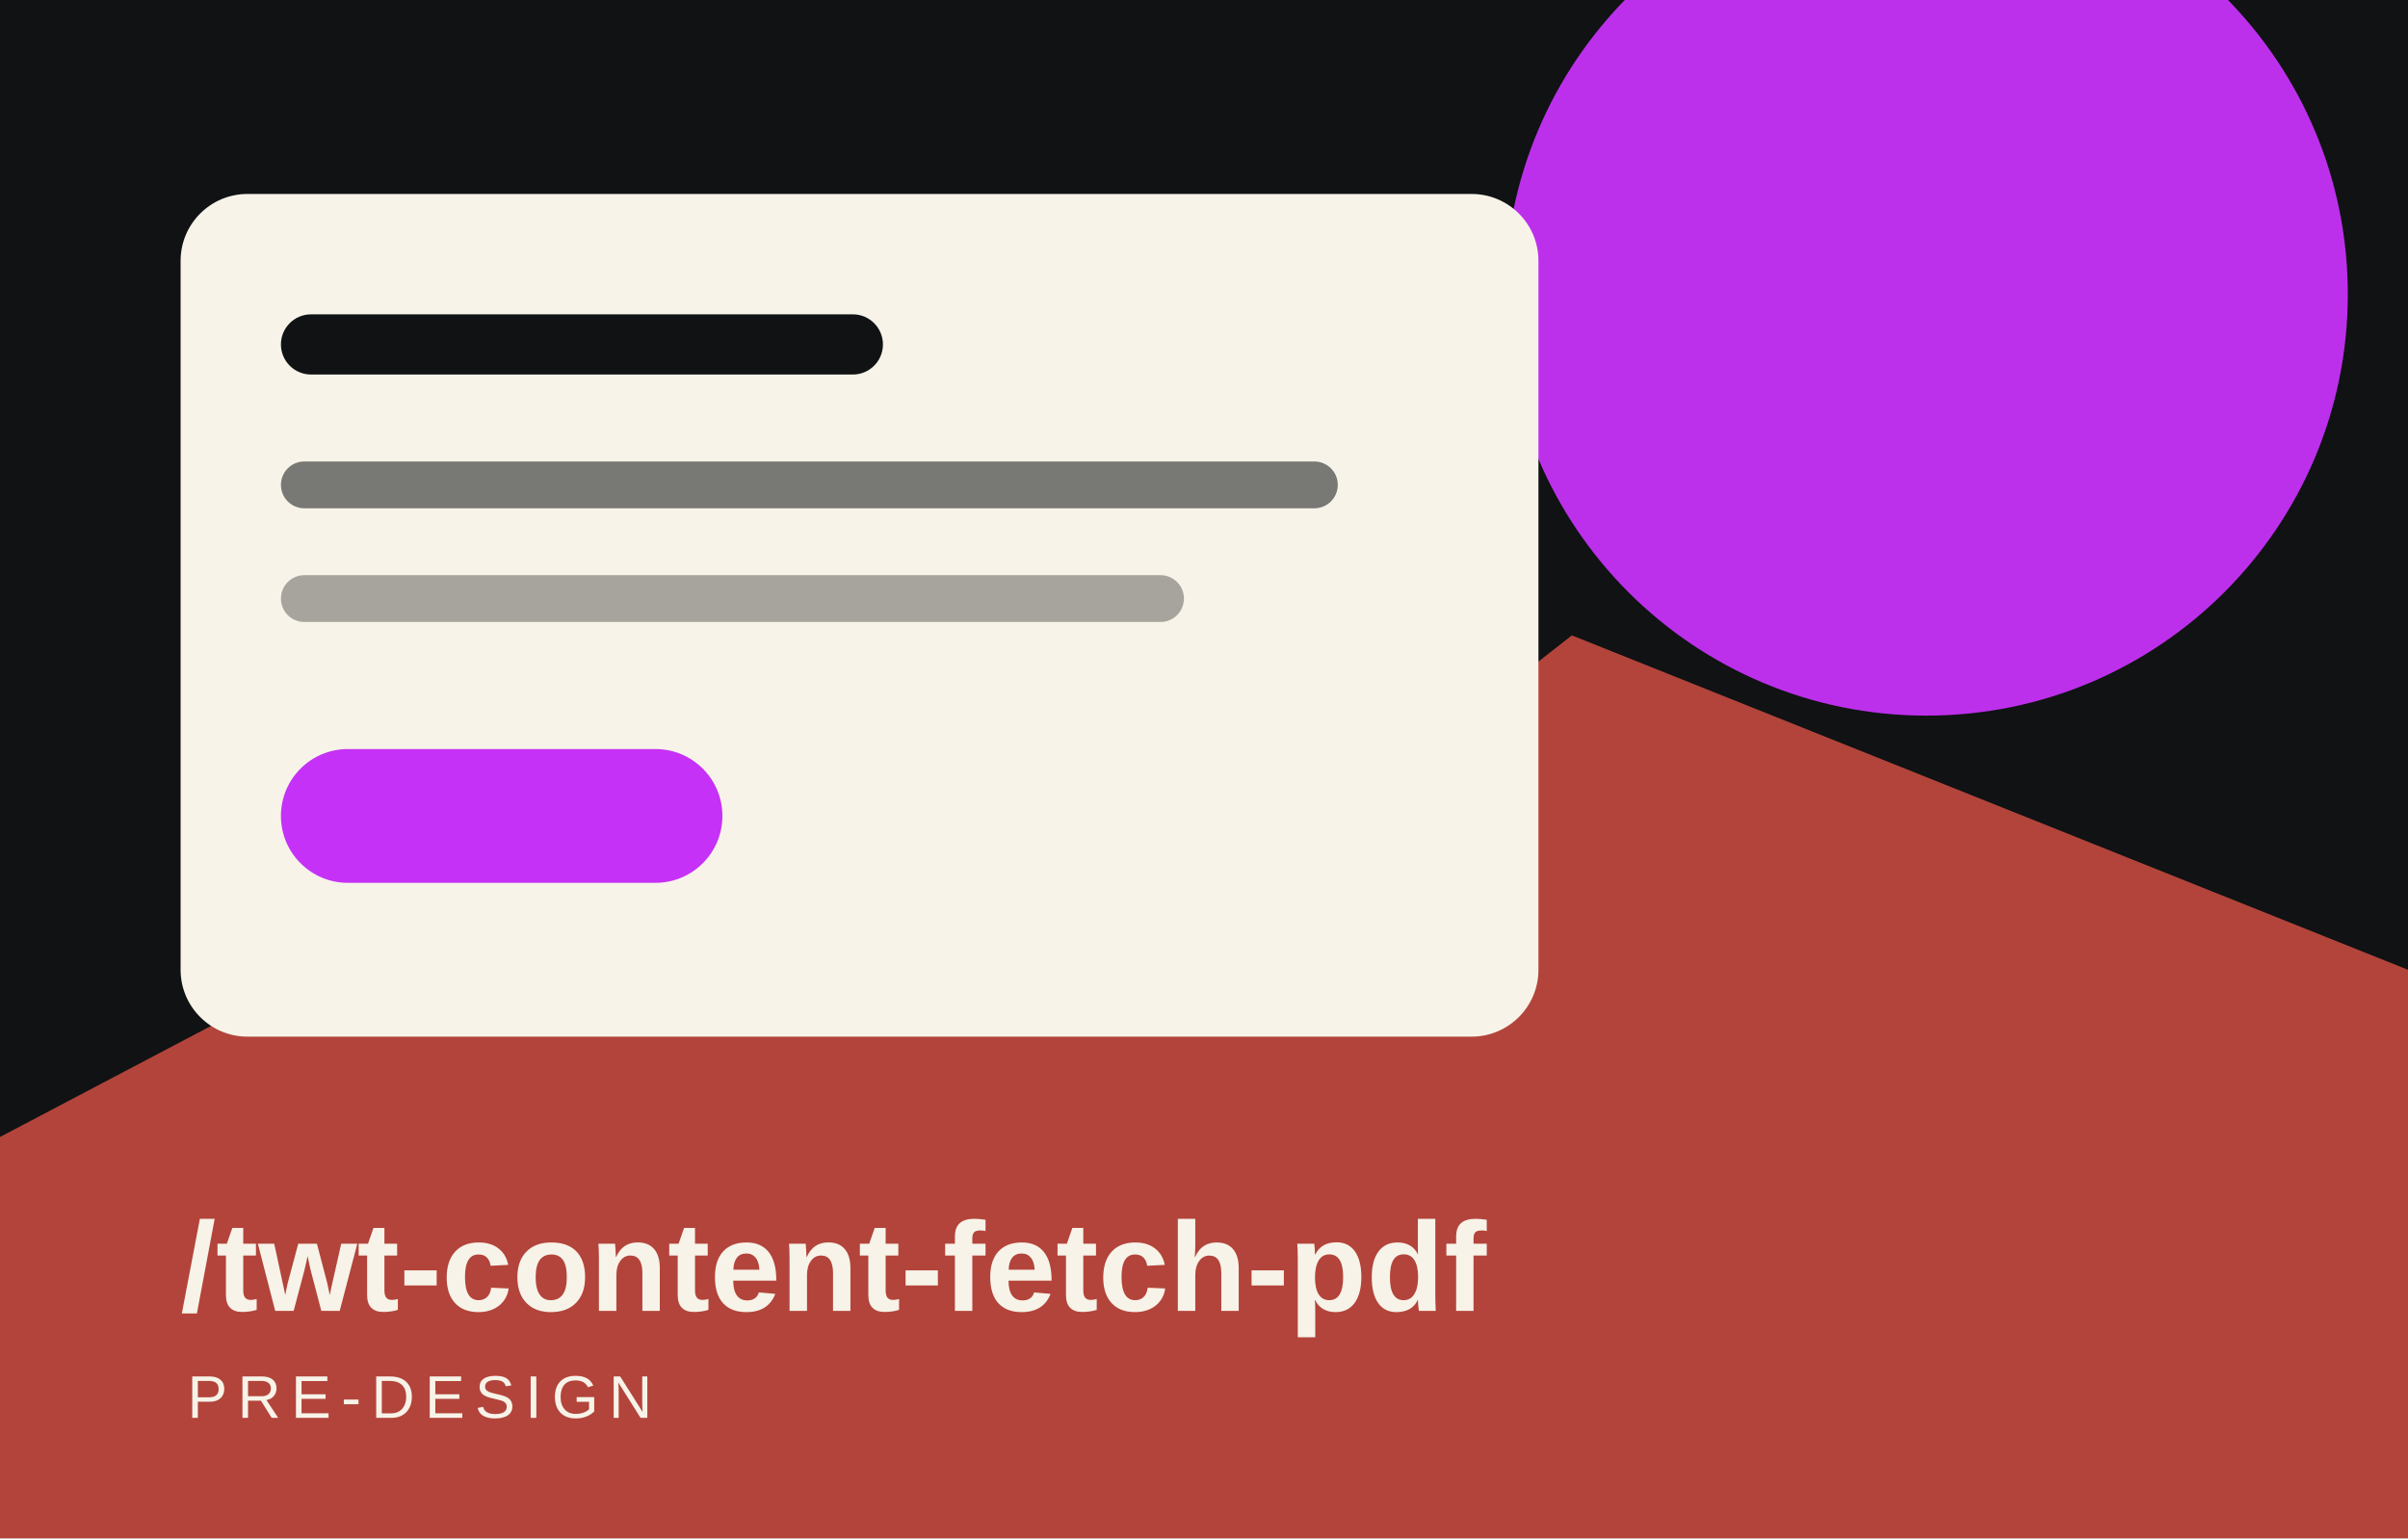
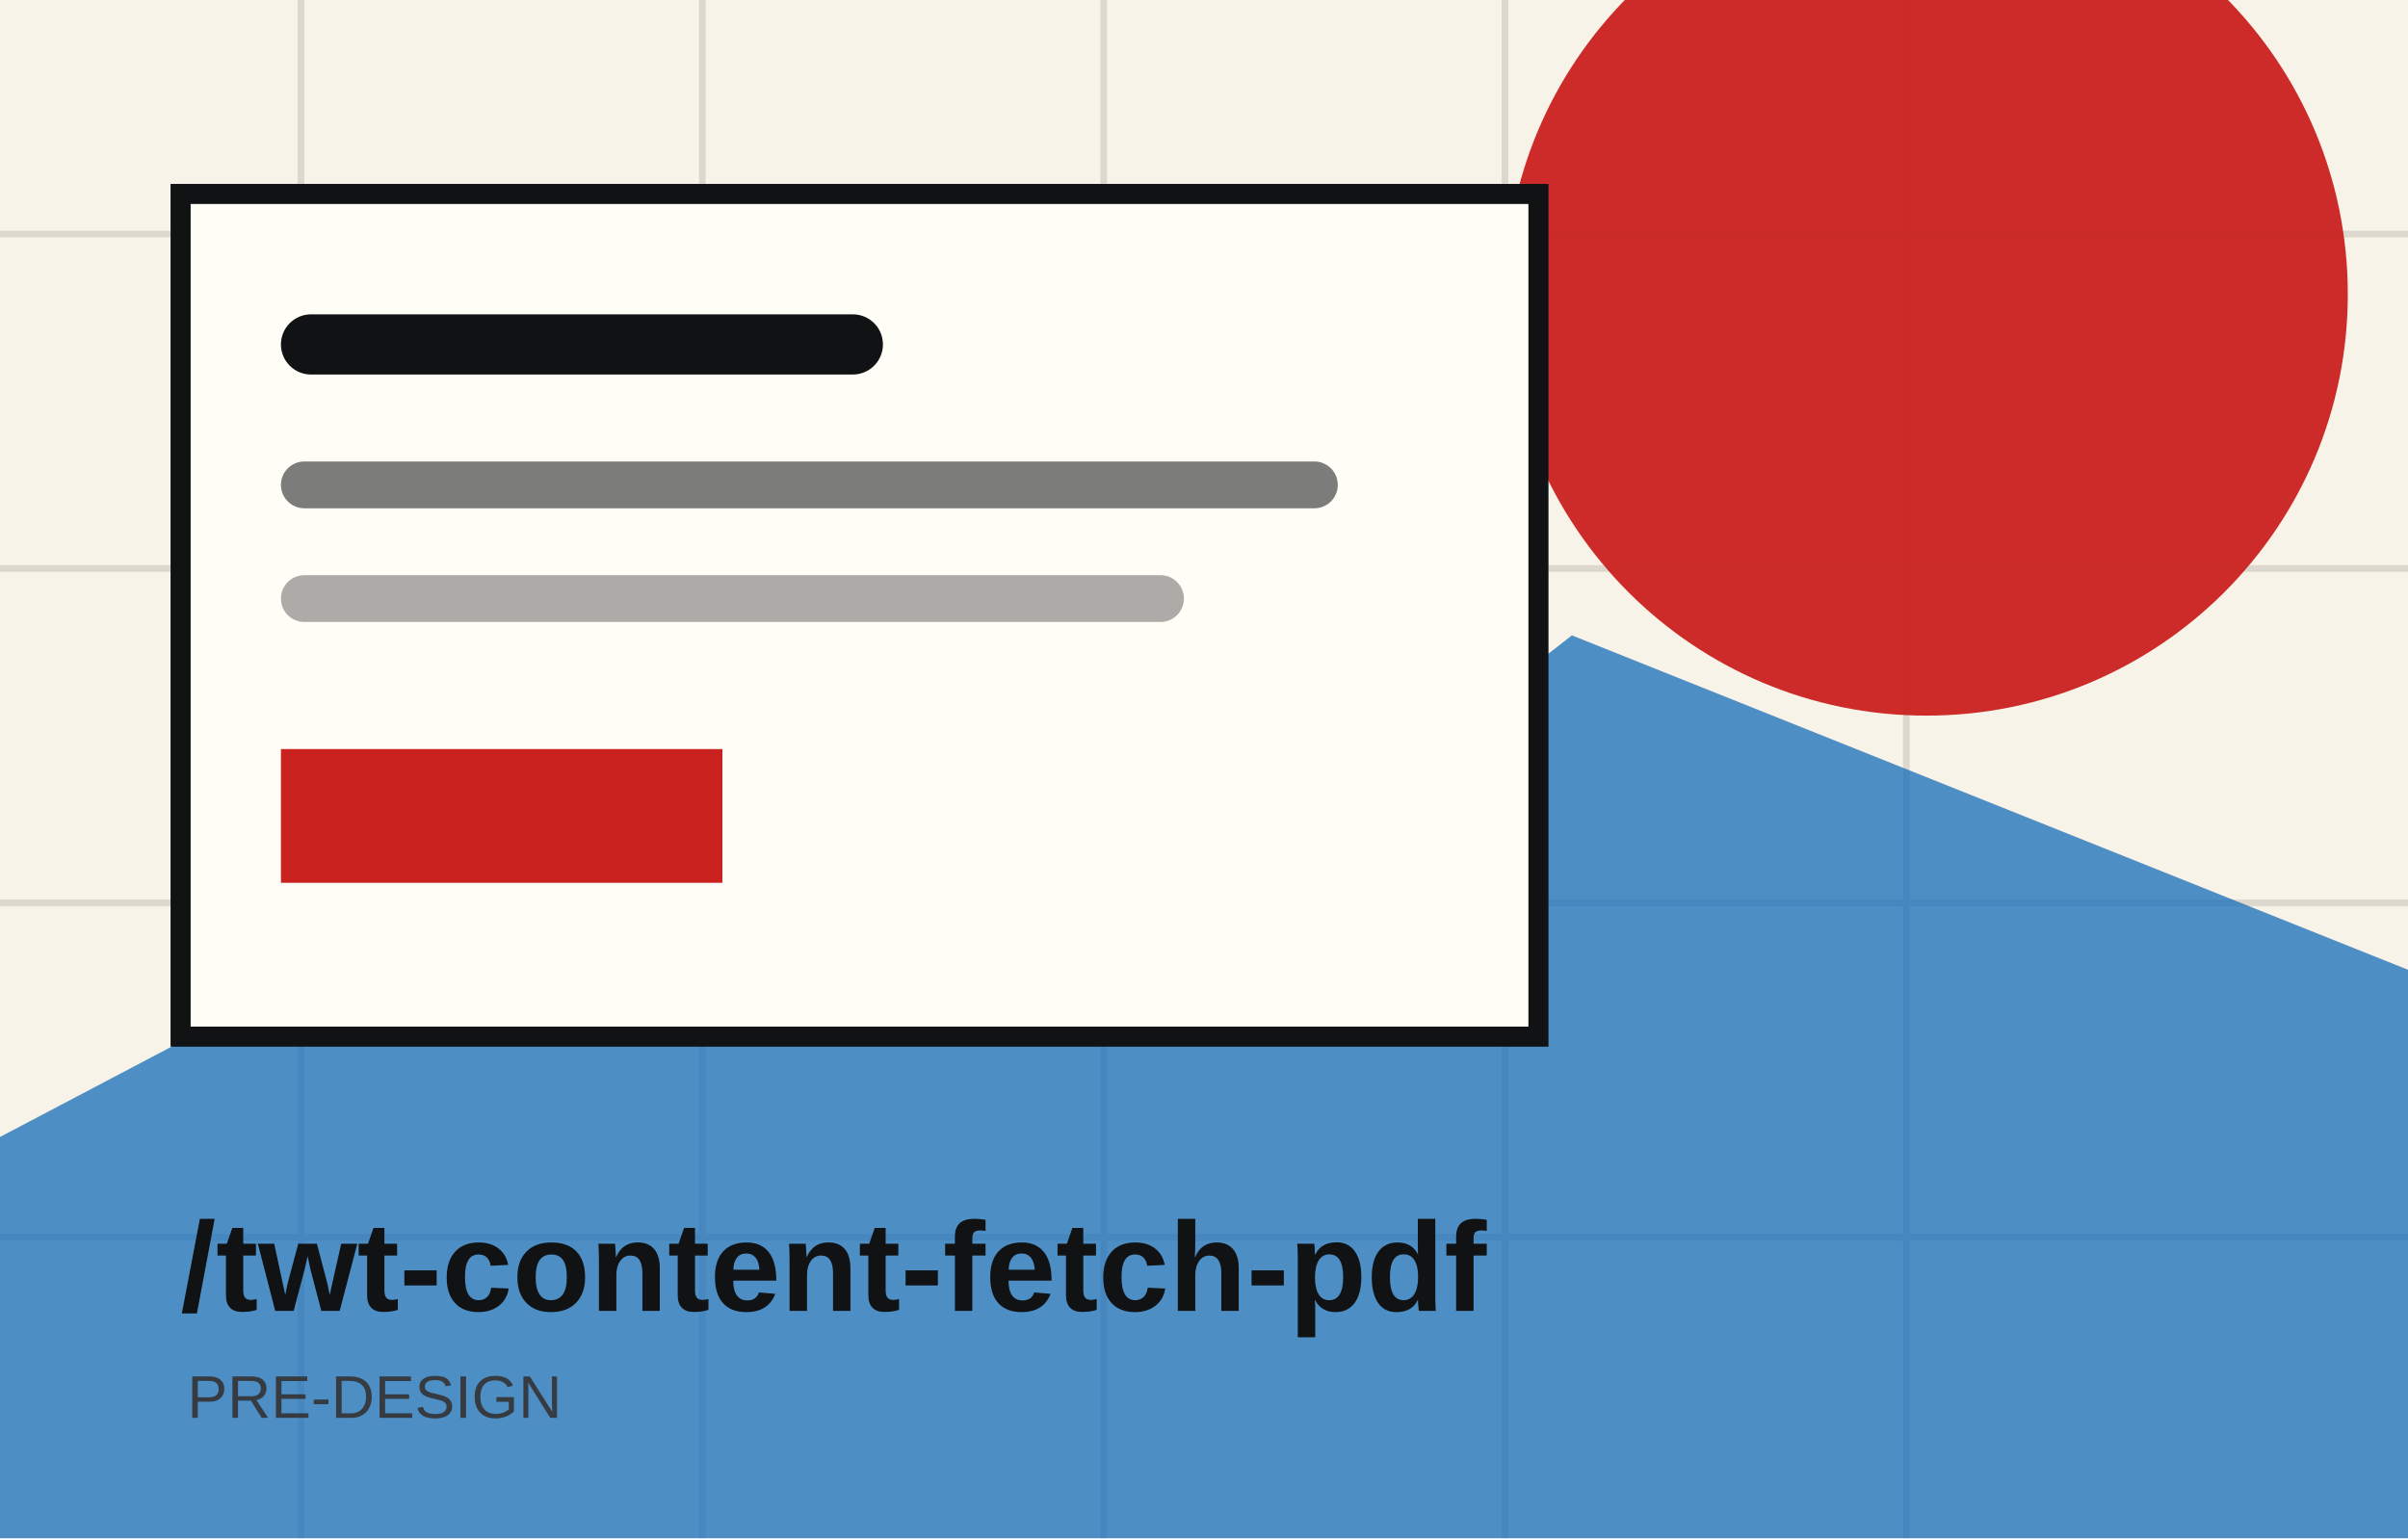
<svg xmlns="http://www.w3.org/2000/svg" width="720" height="460" viewBox="0 0 720 460" role="img" aria-label="/twt-content-fetch-pdf preview">
-   <rect width="720" height="460" fill="#101214" />
-   <circle cx="576" cy="88" r="126" fill="hsl(285 92% 58%)" opacity=".95" />
-   <path d="M0 340 L190 240 L332 298 L470 190 L720 290 V460 H0Z" fill="hsl(5 88% 62%)" opacity=".72" />
-   <rect x="54" y="58" width="406" height="252" rx="20" fill="#f7f3e8" />
+   <rect width="720" height="460" fill="#f7f3e8" />
+   <path d="M0 70 H720 M0 170 H720 M0 270 H720 M0 370 H720 M90 0 V460 M210 0 V460 M330 0 V460 M450 0 V460 M570 0 V460" stroke="#101214" stroke-width="2" opacity=".12" />
+   <circle cx="576" cy="88" r="126" fill="#ca221f" opacity=".95" />
+   <path d="M0 340 L190 240 L332 298 L470 190 L720 290 V460 H0Z" fill="#0b68b7" opacity=".72" />
+   <rect x="54" y="58" width="406" height="252" fill="#fffef6" stroke="#101214" stroke-width="6" />
  <rect x="84" y="94" width="180" height="18" rx="9" fill="#101214" />
  <rect x="84" y="138" width="316" height="14" rx="7" fill="#101214" opacity=".55" />
  <rect x="84" y="172" width="270" height="14" rx="7" fill="#101214" opacity=".35" />
-   <rect x="84" y="224" width="132" height="40" rx="20" fill="hsl(285 92% 58%)" />
-   <text x="54" y="392" fill="#f7f3e8" font-family="Arial Black, Arial, sans-serif" font-size="38" font-weight="900">/twt-content-fetch-pdf</text>
-   <text x="56" y="424" fill="#f7f3e8" font-family="Arial, sans-serif" font-size="18" letter-spacing="3">PRE-DESIGN</text>
+   <rect x="84" y="224" width="132" height="40" fill="#ca221f" />
+   <text x="54" y="392" fill="#101214" font-family="Arial Black, Arial, sans-serif" font-size="38" font-weight="900">/twt-content-fetch-pdf</text>
+   <text x="56" y="424" fill="#363b42" font-family="Arial, sans-serif" font-size="18">PRE-DESIGN</text>
</svg>
